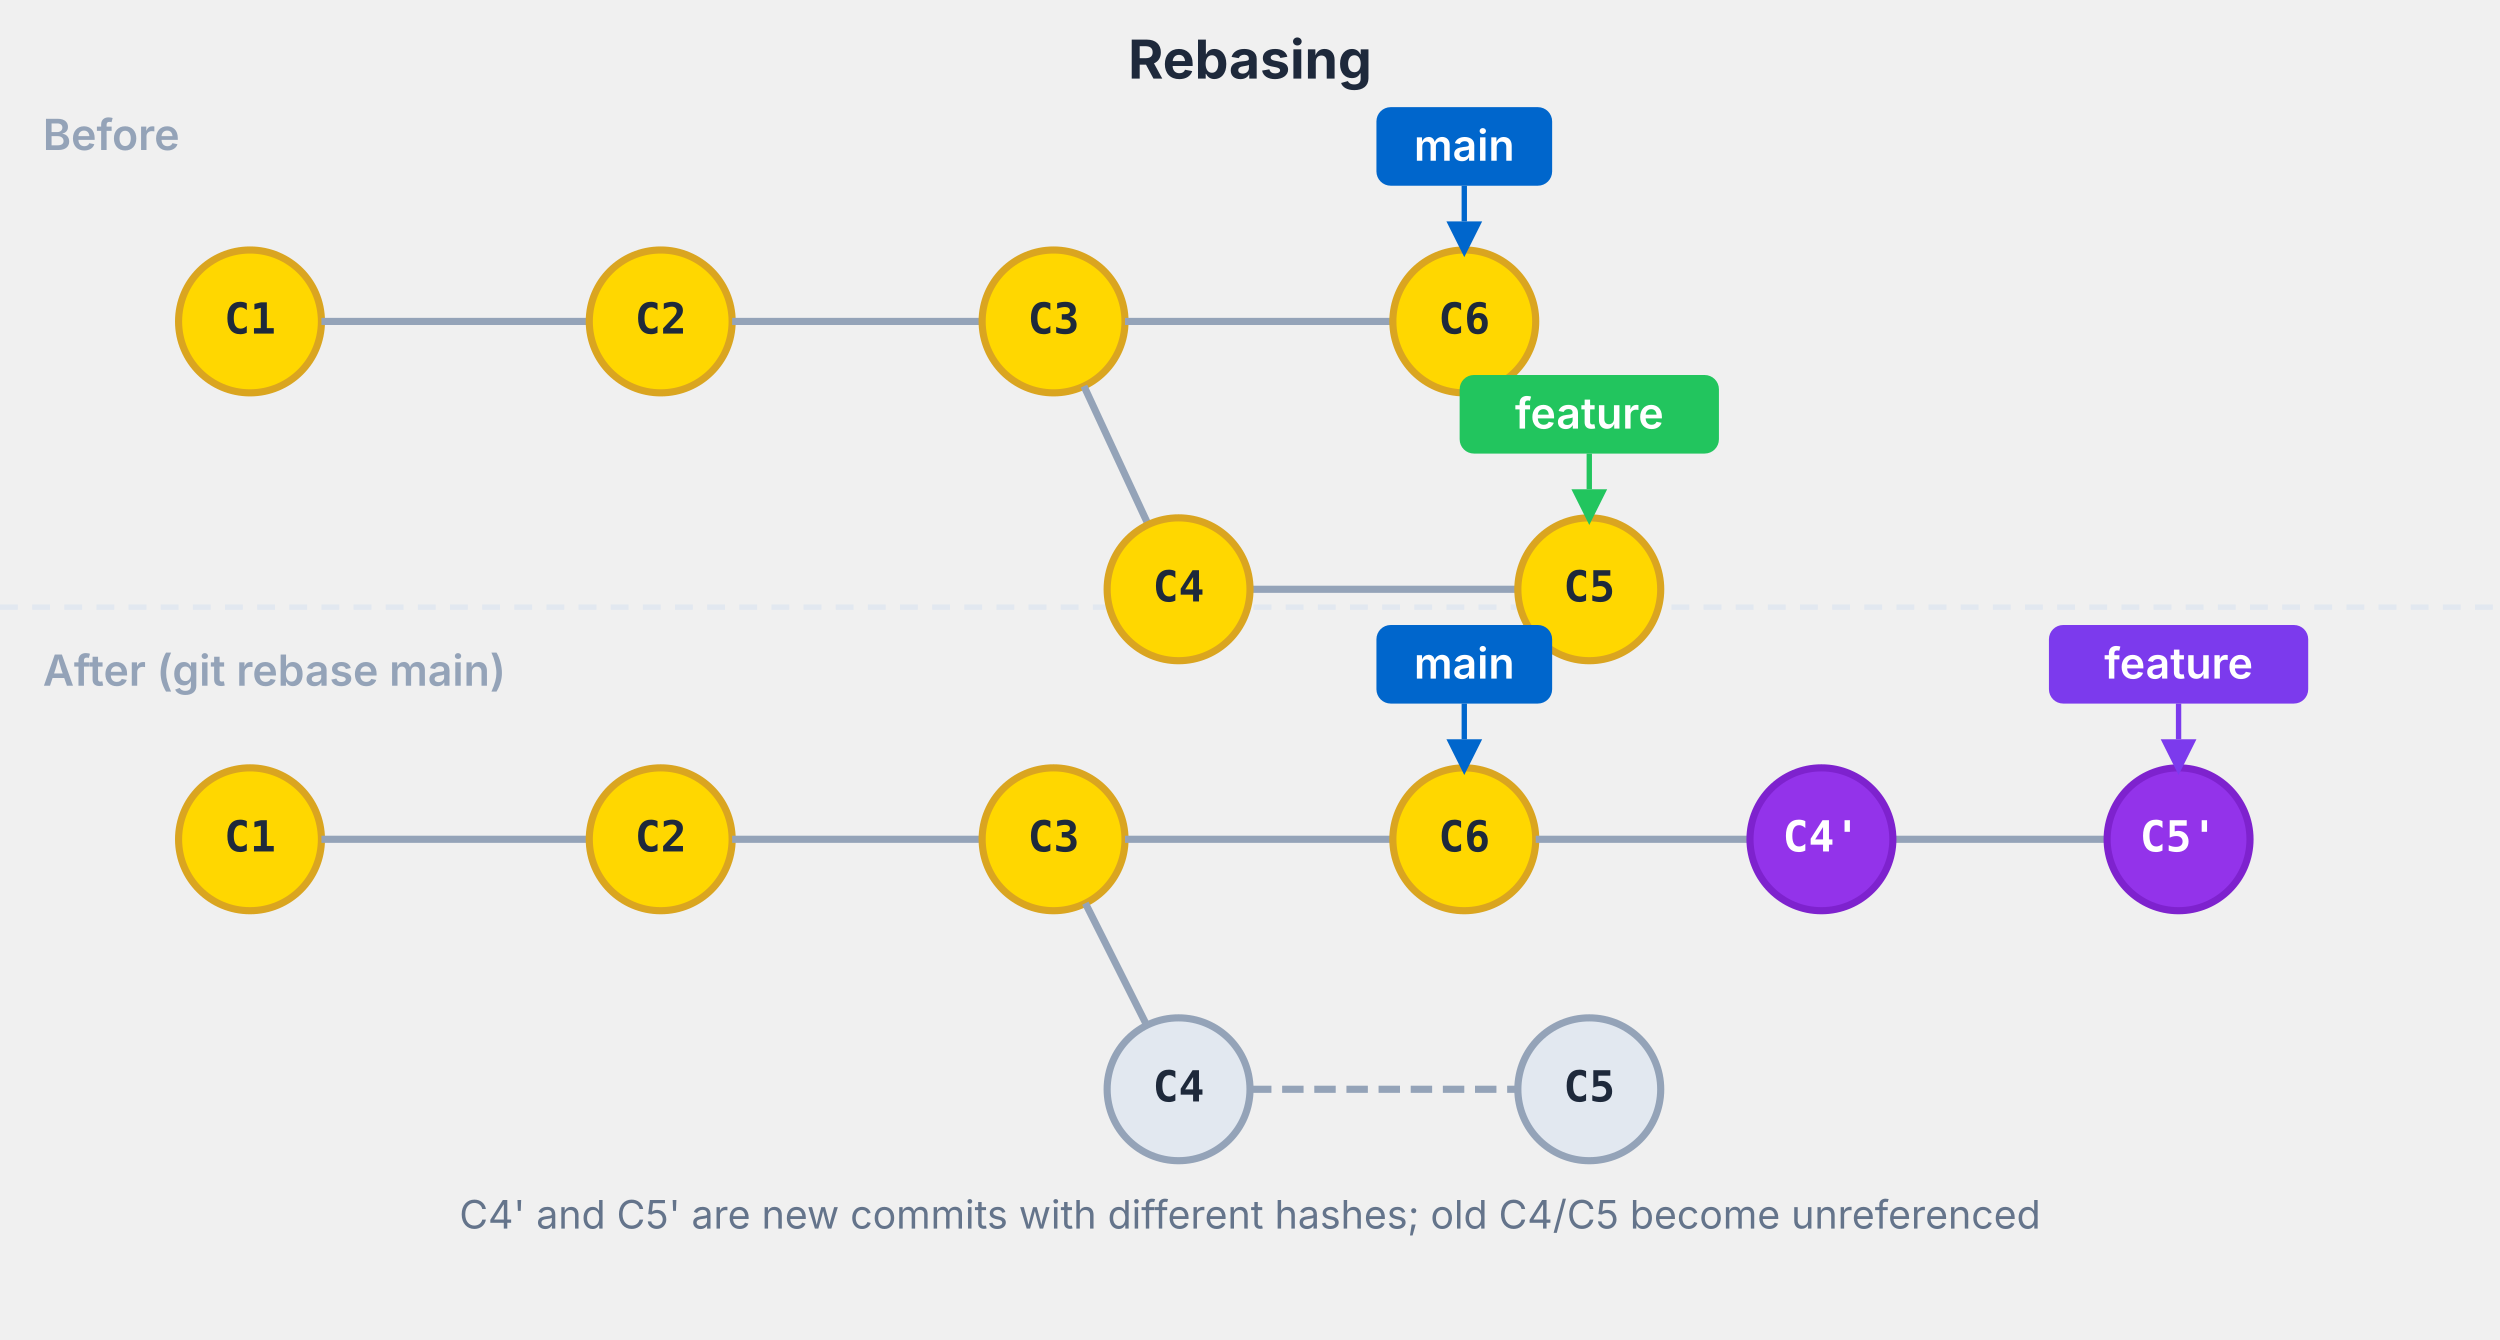
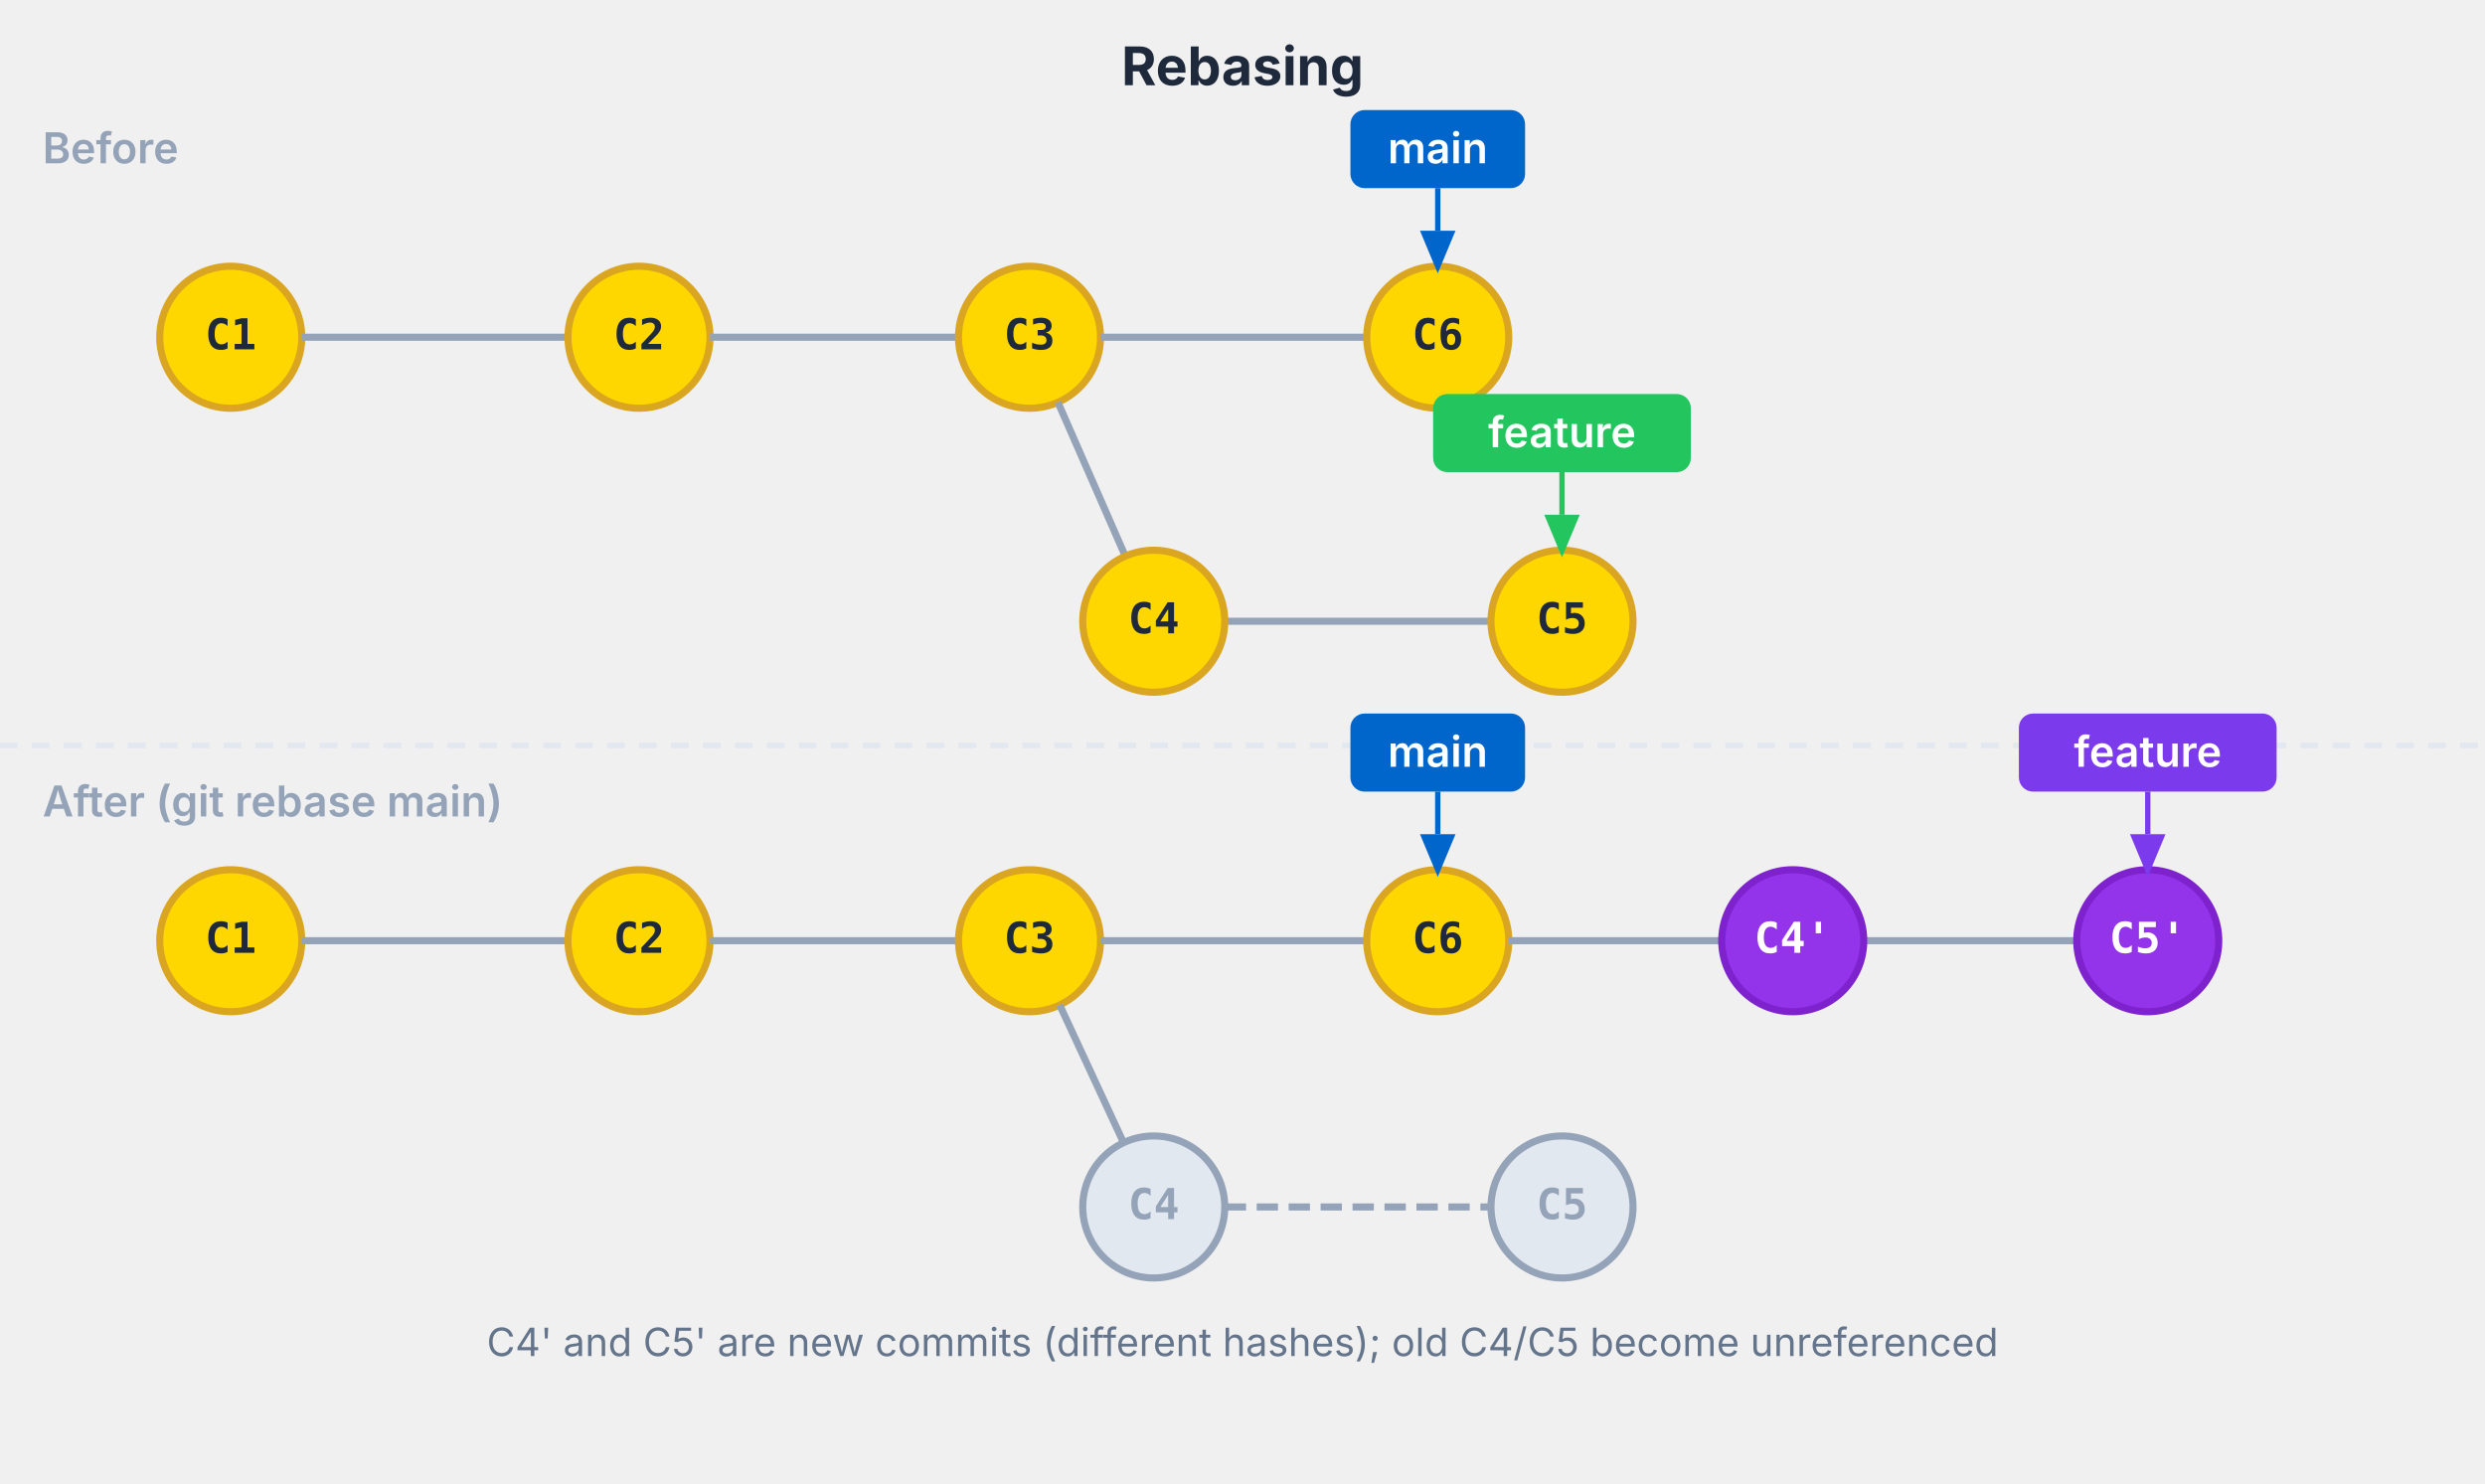
- <svg xmlns="http://www.w3.org/2000/svg" viewBox="0 0 700 375">
-   <text x="350" y="22" font-family="-apple-system, BlinkMacSystemFont, 'Segoe UI', sans-serif" font-size="15" font-weight="bold" text-anchor="middle" fill="#1e293b">Rebasing</text>
-   <text x="12" y="42" font-family="-apple-system, BlinkMacSystemFont, 'Segoe UI', sans-serif" font-size="12" font-weight="600" fill="#94a3b8">Before</text>
-   <line x1="0" y1="170" x2="700" y2="170" stroke="#e2e8f0" stroke-width="1.5" stroke-dasharray="5,4" />
-   <text x="12" y="192" font-family="-apple-system, BlinkMacSystemFont, 'Segoe UI', sans-serif" font-size="12" font-weight="600" fill="#94a3b8">After  (git rebase main)</text>
-   <circle cx="70" cy="90" r="20" fill="#FFD700" stroke="#DAA520" stroke-width="2" opacity="1" />
-   <text x="70" y="90" font-family="monospace" font-size="12" font-weight="bold" text-anchor="middle" dominant-baseline="middle" fill="#1e293b" opacity="1">C1</text>
-   <line x1="90" y1="90" x2="165" y2="90" stroke="#94a3b8" stroke-width="2" fill="none" />
-   <circle cx="185" cy="90" r="20" fill="#FFD700" stroke="#DAA520" stroke-width="2" opacity="1" />
-   <text x="185" y="90" font-family="monospace" font-size="12" font-weight="bold" text-anchor="middle" dominant-baseline="middle" fill="#1e293b" opacity="1">C2</text>
-   <line x1="205" y1="90" x2="275" y2="90" stroke="#94a3b8" stroke-width="2" fill="none" />
-   <circle cx="295" cy="90" r="20" fill="#FFD700" stroke="#DAA520" stroke-width="2" opacity="1" />
-   <text x="295" y="90" font-family="monospace" font-size="12" font-weight="bold" text-anchor="middle" dominant-baseline="middle" fill="#1e293b" opacity="1">C3</text>
-   <line x1="315" y1="90" x2="390" y2="90" stroke="#94a3b8" stroke-width="2" fill="none" />
-   <circle cx="410" cy="90" r="20" fill="#FFD700" stroke="#DAA520" stroke-width="2" opacity="1" />
-   <text x="410" y="90" font-family="monospace" font-size="12" font-weight="bold" text-anchor="middle" dominant-baseline="middle" fill="#1e293b" opacity="1">C6</text>
-   <rect x="385.4" y="30.0" width="49.2" height="22" rx="4" fill="#0066CC" />
-   <text x="410" y="45.0" font-family="-apple-system, BlinkMacSystemFont, 'Segoe UI', sans-serif" font-size="12" font-weight="600" text-anchor="middle" fill="white">main</text>
-   <line x1="410" y1="52" x2="410" y2="62.0" stroke="#0066CC" stroke-width="1.5" />
-   <polygon points="405,62.0 415,62.0 410,72.0" fill="#0066CC" />
-   <line x1="303.5" y1="108.1" x2="321.5" y2="146.9" stroke="#94a3b8" stroke-width="2" fill="none" />
-   <line x1="350" y1="165" x2="425" y2="165" stroke="#94a3b8" stroke-width="2" fill="none" />
-   <circle cx="330" cy="165" r="20" fill="#FFD700" stroke="#DAA520" stroke-width="2" opacity="1" />
-   <text x="330" y="165" font-family="monospace" font-size="12" font-weight="bold" text-anchor="middle" dominant-baseline="middle" fill="#1e293b" opacity="1">C4</text>
-   <circle cx="445" cy="165" r="20" fill="#FFD700" stroke="#DAA520" stroke-width="2" opacity="1" />
-   <text x="445" y="165" font-family="monospace" font-size="12" font-weight="bold" text-anchor="middle" dominant-baseline="middle" fill="#1e293b" opacity="1">C5</text>
-   <rect x="408.7" y="105.0" width="72.6" height="22" rx="4" fill="#22C55E" />
-   <text x="445" y="120.0" font-family="-apple-system, BlinkMacSystemFont, 'Segoe UI', sans-serif" font-size="12" font-weight="600" text-anchor="middle" fill="white">feature</text>
-   <line x1="445" y1="127" x2="445" y2="137.0" stroke="#22C55E" stroke-width="1.5" />
-   <polygon points="440,137.0 450,137.0 445,147.0" fill="#22C55E" />
-   <circle cx="70" cy="235" r="20" fill="#FFD700" stroke="#DAA520" stroke-width="2" opacity="1" />
-   <text x="70" y="235" font-family="monospace" font-size="12" font-weight="bold" text-anchor="middle" dominant-baseline="middle" fill="#1e293b" opacity="1">C1</text>
-   <line x1="90" y1="235" x2="165" y2="235" stroke="#94a3b8" stroke-width="2" fill="none" />
-   <circle cx="185" cy="235" r="20" fill="#FFD700" stroke="#DAA520" stroke-width="2" opacity="1" />
-   <text x="185" y="235" font-family="monospace" font-size="12" font-weight="bold" text-anchor="middle" dominant-baseline="middle" fill="#1e293b" opacity="1">C2</text>
-   <line x1="205" y1="235" x2="275" y2="235" stroke="#94a3b8" stroke-width="2" fill="none" />
-   <circle cx="295" cy="235" r="20" fill="#FFD700" stroke="#DAA520" stroke-width="2" opacity="1" />
-   <text x="295" y="235" font-family="monospace" font-size="12" font-weight="bold" text-anchor="middle" dominant-baseline="middle" fill="#1e293b" opacity="1">C3</text>
-   <line x1="315" y1="235" x2="390" y2="235" stroke="#94a3b8" stroke-width="2" fill="none" />
-   <circle cx="410" cy="235" r="20" fill="#FFD700" stroke="#DAA520" stroke-width="2" opacity="1" />
-   <text x="410" y="235" font-family="monospace" font-size="12" font-weight="bold" text-anchor="middle" dominant-baseline="middle" fill="#1e293b" opacity="1">C6</text>
-   <rect x="385.4" y="175.0" width="49.2" height="22" rx="4" fill="#0066CC" />
-   <text x="410" y="190.0" font-family="-apple-system, BlinkMacSystemFont, 'Segoe UI', sans-serif" font-size="12" font-weight="600" text-anchor="middle" fill="white">main</text>
-   <line x1="410" y1="197" x2="410" y2="207.0" stroke="#0066CC" stroke-width="1.5" />
-   <polygon points="405,207.0 415,207.0 410,217.0" fill="#0066CC" />
-   <line x1="303.9" y1="252.9" x2="321.1" y2="287.1" stroke="#94a3b8" stroke-width="2" fill="none" />
-   <line x1="350" y1="305" x2="425" y2="305" stroke="#94a3b8" stroke-width="2" stroke-dasharray="6,3" fill="none" />
-   <circle cx="330" cy="305" r="20" fill="#e2e8f0" stroke="#94a3b8" stroke-width="2" opacity="1" />
-   <text x="330" y="305" font-family="monospace" font-size="12" font-weight="bold" text-anchor="middle" dominant-baseline="middle" fill="#1e293b" opacity="1">C4</text>
-   <circle cx="445" cy="305" r="20" fill="#e2e8f0" stroke="#94a3b8" stroke-width="2" opacity="1" />
-   <text x="445" y="305" font-family="monospace" font-size="12" font-weight="bold" text-anchor="middle" dominant-baseline="middle" fill="#1e293b" opacity="1">C5</text>
-   <line x1="430" y1="235" x2="490" y2="235" stroke="#94a3b8" stroke-width="2" fill="none" />
-   <line x1="530" y1="235" x2="590" y2="235" stroke="#94a3b8" stroke-width="2" fill="none" />
-   <circle cx="510" cy="235" r="20" fill="#9333EA" stroke="#7E22CE" stroke-width="2" opacity="1" />
-   <text x="510" y="235" font-family="monospace" font-size="12" font-weight="bold" text-anchor="middle" dominant-baseline="middle" fill="white" opacity="1">C4'</text>
-   <circle cx="610" cy="235" r="20" fill="#9333EA" stroke="#7E22CE" stroke-width="2" opacity="1" />
-   <text x="610" y="235" font-family="monospace" font-size="12" font-weight="bold" text-anchor="middle" dominant-baseline="middle" fill="white" opacity="1">C5'</text>
-   <rect x="573.7" y="175.0" width="72.6" height="22" rx="4" fill="#7C3AED" />
-   <text x="610" y="190.0" font-family="-apple-system, BlinkMacSystemFont, 'Segoe UI', sans-serif" font-size="12" font-weight="600" text-anchor="middle" fill="white">feature</text>
-   <line x1="610" y1="197" x2="610" y2="207.0" stroke="#7C3AED" stroke-width="1.5" />
-   <polygon points="605,207.0 615,207.0 610,217.0" fill="#7C3AED" />
-   <text x="350" y="344" font-family="-apple-system, BlinkMacSystemFont, 'Segoe UI', sans-serif" font-size="11" fill="#64748b" text-anchor="middle">C4' and C5' are new commits with different hashes; old C4/C5 become unreferenced</text>
+ <svg xmlns="http://www.w3.org/2000/svg" viewBox="0 0 700 418">
+   <text x="350" y="24" font-family="-apple-system, BlinkMacSystemFont, 'Segoe UI', sans-serif" font-size="15" font-weight="bold" text-anchor="middle" fill="#1e293b">Rebasing</text>
+   <text x="12" y="46" font-family="-apple-system, BlinkMacSystemFont, 'Segoe UI', sans-serif" font-size="12" font-weight="600" fill="#94a3b8">Before</text>
+   <circle cx="65" cy="95" r="20" fill="#FFD700" stroke="#DAA520" stroke-width="2" />
+   <text x="65" y="95" font-family="monospace" font-size="12" font-weight="bold" text-anchor="middle" dominant-baseline="middle" fill="#1e293b">C1</text>
+   <line x1="85" y1="95" x2="160" y2="95" stroke="#94a3b8" stroke-width="2" fill="none" />
+   <circle cx="180" cy="95" r="20" fill="#FFD700" stroke="#DAA520" stroke-width="2" />
+   <text x="180" y="95" font-family="monospace" font-size="12" font-weight="bold" text-anchor="middle" dominant-baseline="middle" fill="#1e293b">C2</text>
+   <line x1="200" y1="95" x2="270" y2="95" stroke="#94a3b8" stroke-width="2" fill="none" />
+   <circle cx="290" cy="95" r="20" fill="#FFD700" stroke="#DAA520" stroke-width="2" />
+   <text x="290" y="95" font-family="monospace" font-size="12" font-weight="bold" text-anchor="middle" dominant-baseline="middle" fill="#1e293b">C3</text>
+   <line x1="310" y1="95" x2="385" y2="95" stroke="#94a3b8" stroke-width="2" fill="none" />
+   <circle cx="405" cy="95" r="20" fill="#FFD700" stroke="#DAA520" stroke-width="2" />
+   <text x="405" y="95" font-family="monospace" font-size="12" font-weight="bold" text-anchor="middle" dominant-baseline="middle" fill="#1e293b">C6</text>
+   <rect x="380.4" y="31" width="49.2" height="22" rx="4" fill="#0066CC" />
+   <text x="405" y="46" font-family="-apple-system, BlinkMacSystemFont, 'Segoe UI', sans-serif" font-size="12" font-weight="600" text-anchor="middle" fill="white">main</text>
+   <line x1="405" y1="53" x2="405" y2="65" stroke="#0066CC" stroke-width="1.5" />
+   <polygon points="400,65 410,65 405,77" fill="#0066CC" />
+   <line x1="298" y1="113.3" x2="317" y2="156.7" stroke="#94a3b8" stroke-width="2" fill="none" />
+   <line x1="345" y1="175" x2="420" y2="175" stroke="#94a3b8" stroke-width="2" fill="none" />
+   <circle cx="325" cy="175" r="20" fill="#FFD700" stroke="#DAA520" stroke-width="2" />
+   <text x="325" y="175" font-family="monospace" font-size="12" font-weight="bold" text-anchor="middle" dominant-baseline="middle" fill="#1e293b">C4</text>
+   <circle cx="440" cy="175" r="20" fill="#FFD700" stroke="#DAA520" stroke-width="2" />
+   <text x="440" y="175" font-family="monospace" font-size="12" font-weight="bold" text-anchor="middle" dominant-baseline="middle" fill="#1e293b">C5</text>
+   <rect x="403.7" y="111" width="72.6" height="22" rx="4" fill="#22C55E" />
+   <text x="440" y="126" font-family="-apple-system, BlinkMacSystemFont, 'Segoe UI', sans-serif" font-size="12" font-weight="600" text-anchor="middle" fill="white">feature</text>
+   <line x1="440" y1="133" x2="440" y2="145" stroke="#22C55E" stroke-width="1.5" />
+   <polygon points="435,145 445,145 440,157" fill="#22C55E" />
+   <line x1="0" y1="210" x2="700" y2="210" stroke="#e2e8f0" stroke-width="1.5" stroke-dasharray="5,4" />
+   <text x="12" y="230" font-family="-apple-system, BlinkMacSystemFont, 'Segoe UI', sans-serif" font-size="12" font-weight="600" fill="#94a3b8">After  (git rebase main)</text>
+   <circle cx="65" cy="265" r="20" fill="#FFD700" stroke="#DAA520" stroke-width="2" />
+   <text x="65" y="265" font-family="monospace" font-size="12" font-weight="bold" text-anchor="middle" dominant-baseline="middle" fill="#1e293b">C1</text>
+   <line x1="85" y1="265" x2="160" y2="265" stroke="#94a3b8" stroke-width="2" fill="none" />
+   <circle cx="180" cy="265" r="20" fill="#FFD700" stroke="#DAA520" stroke-width="2" />
+   <text x="180" y="265" font-family="monospace" font-size="12" font-weight="bold" text-anchor="middle" dominant-baseline="middle" fill="#1e293b">C2</text>
+   <line x1="200" y1="265" x2="270" y2="265" stroke="#94a3b8" stroke-width="2" fill="none" />
+   <circle cx="290" cy="265" r="20" fill="#FFD700" stroke="#DAA520" stroke-width="2" />
+   <text x="290" y="265" font-family="monospace" font-size="12" font-weight="bold" text-anchor="middle" dominant-baseline="middle" fill="#1e293b">C3</text>
+   <line x1="310" y1="265" x2="385" y2="265" stroke="#94a3b8" stroke-width="2" fill="none" />
+   <circle cx="405" cy="265" r="20" fill="#FFD700" stroke="#DAA520" stroke-width="2" />
+   <text x="405" y="265" font-family="monospace" font-size="12" font-weight="bold" text-anchor="middle" dominant-baseline="middle" fill="#1e293b">C6</text>
+   <rect x="380.4" y="201" width="49.2" height="22" rx="4" fill="#0066CC" />
+   <text x="405" y="216" font-family="-apple-system, BlinkMacSystemFont, 'Segoe UI', sans-serif" font-size="12" font-weight="600" text-anchor="middle" fill="white">main</text>
+   <line x1="405" y1="223" x2="405" y2="235" stroke="#0066CC" stroke-width="1.5" />
+   <polygon points="400,235 410,235 405,247" fill="#0066CC" />
+   <line x1="298.5" y1="283.1" x2="316.5" y2="321.9" stroke="#94a3b8" stroke-width="2" fill="none" />
+   <line x1="345" y1="340" x2="420" y2="340" stroke="#94a3b8" stroke-width="2" stroke-dasharray="6,3" fill="none" />
+   <circle cx="325" cy="340" r="20" fill="#e2e8f0" stroke="#94a3b8" stroke-width="2" />
+   <text x="325" y="340" font-family="monospace" font-size="12" font-weight="bold" text-anchor="middle" dominant-baseline="middle" fill="#94a3b8">C4</text>
+   <circle cx="440" cy="340" r="20" fill="#e2e8f0" stroke="#94a3b8" stroke-width="2" />
+   <text x="440" y="340" font-family="monospace" font-size="12" font-weight="bold" text-anchor="middle" dominant-baseline="middle" fill="#94a3b8">C5</text>
+   <line x1="425" y1="265" x2="485" y2="265" stroke="#94a3b8" stroke-width="2" fill="none" />
+   <line x1="525" y1="265" x2="585" y2="265" stroke="#94a3b8" stroke-width="2" fill="none" />
+   <circle cx="505" cy="265" r="20" fill="#9333EA" stroke="#7E22CE" stroke-width="2" />
+   <text x="505" y="265" font-family="monospace" font-size="12" font-weight="bold" text-anchor="middle" dominant-baseline="middle" fill="white">C4'</text>
+   <circle cx="605" cy="265" r="20" fill="#9333EA" stroke="#7E22CE" stroke-width="2" />
+   <text x="605" y="265" font-family="monospace" font-size="12" font-weight="bold" text-anchor="middle" dominant-baseline="middle" fill="white">C5'</text>
+   <rect x="568.7" y="201" width="72.6" height="22" rx="4" fill="#7C3AED" />
+   <text x="605" y="216" font-family="-apple-system, BlinkMacSystemFont, 'Segoe UI', sans-serif" font-size="12" font-weight="600" text-anchor="middle" fill="white">feature</text>
+   <line x1="605" y1="223" x2="605" y2="235" stroke="#7C3AED" stroke-width="1.5" />
+   <polygon points="600,235 610,235 605,247" fill="#7C3AED" />
+   <text x="350" y="382" font-family="-apple-system, BlinkMacSystemFont, 'Segoe UI', sans-serif" font-size="11" fill="#64748b" text-anchor="middle">C4' and C5' are new commits (different hashes); old C4/C5 become unreferenced</text>
</svg>
